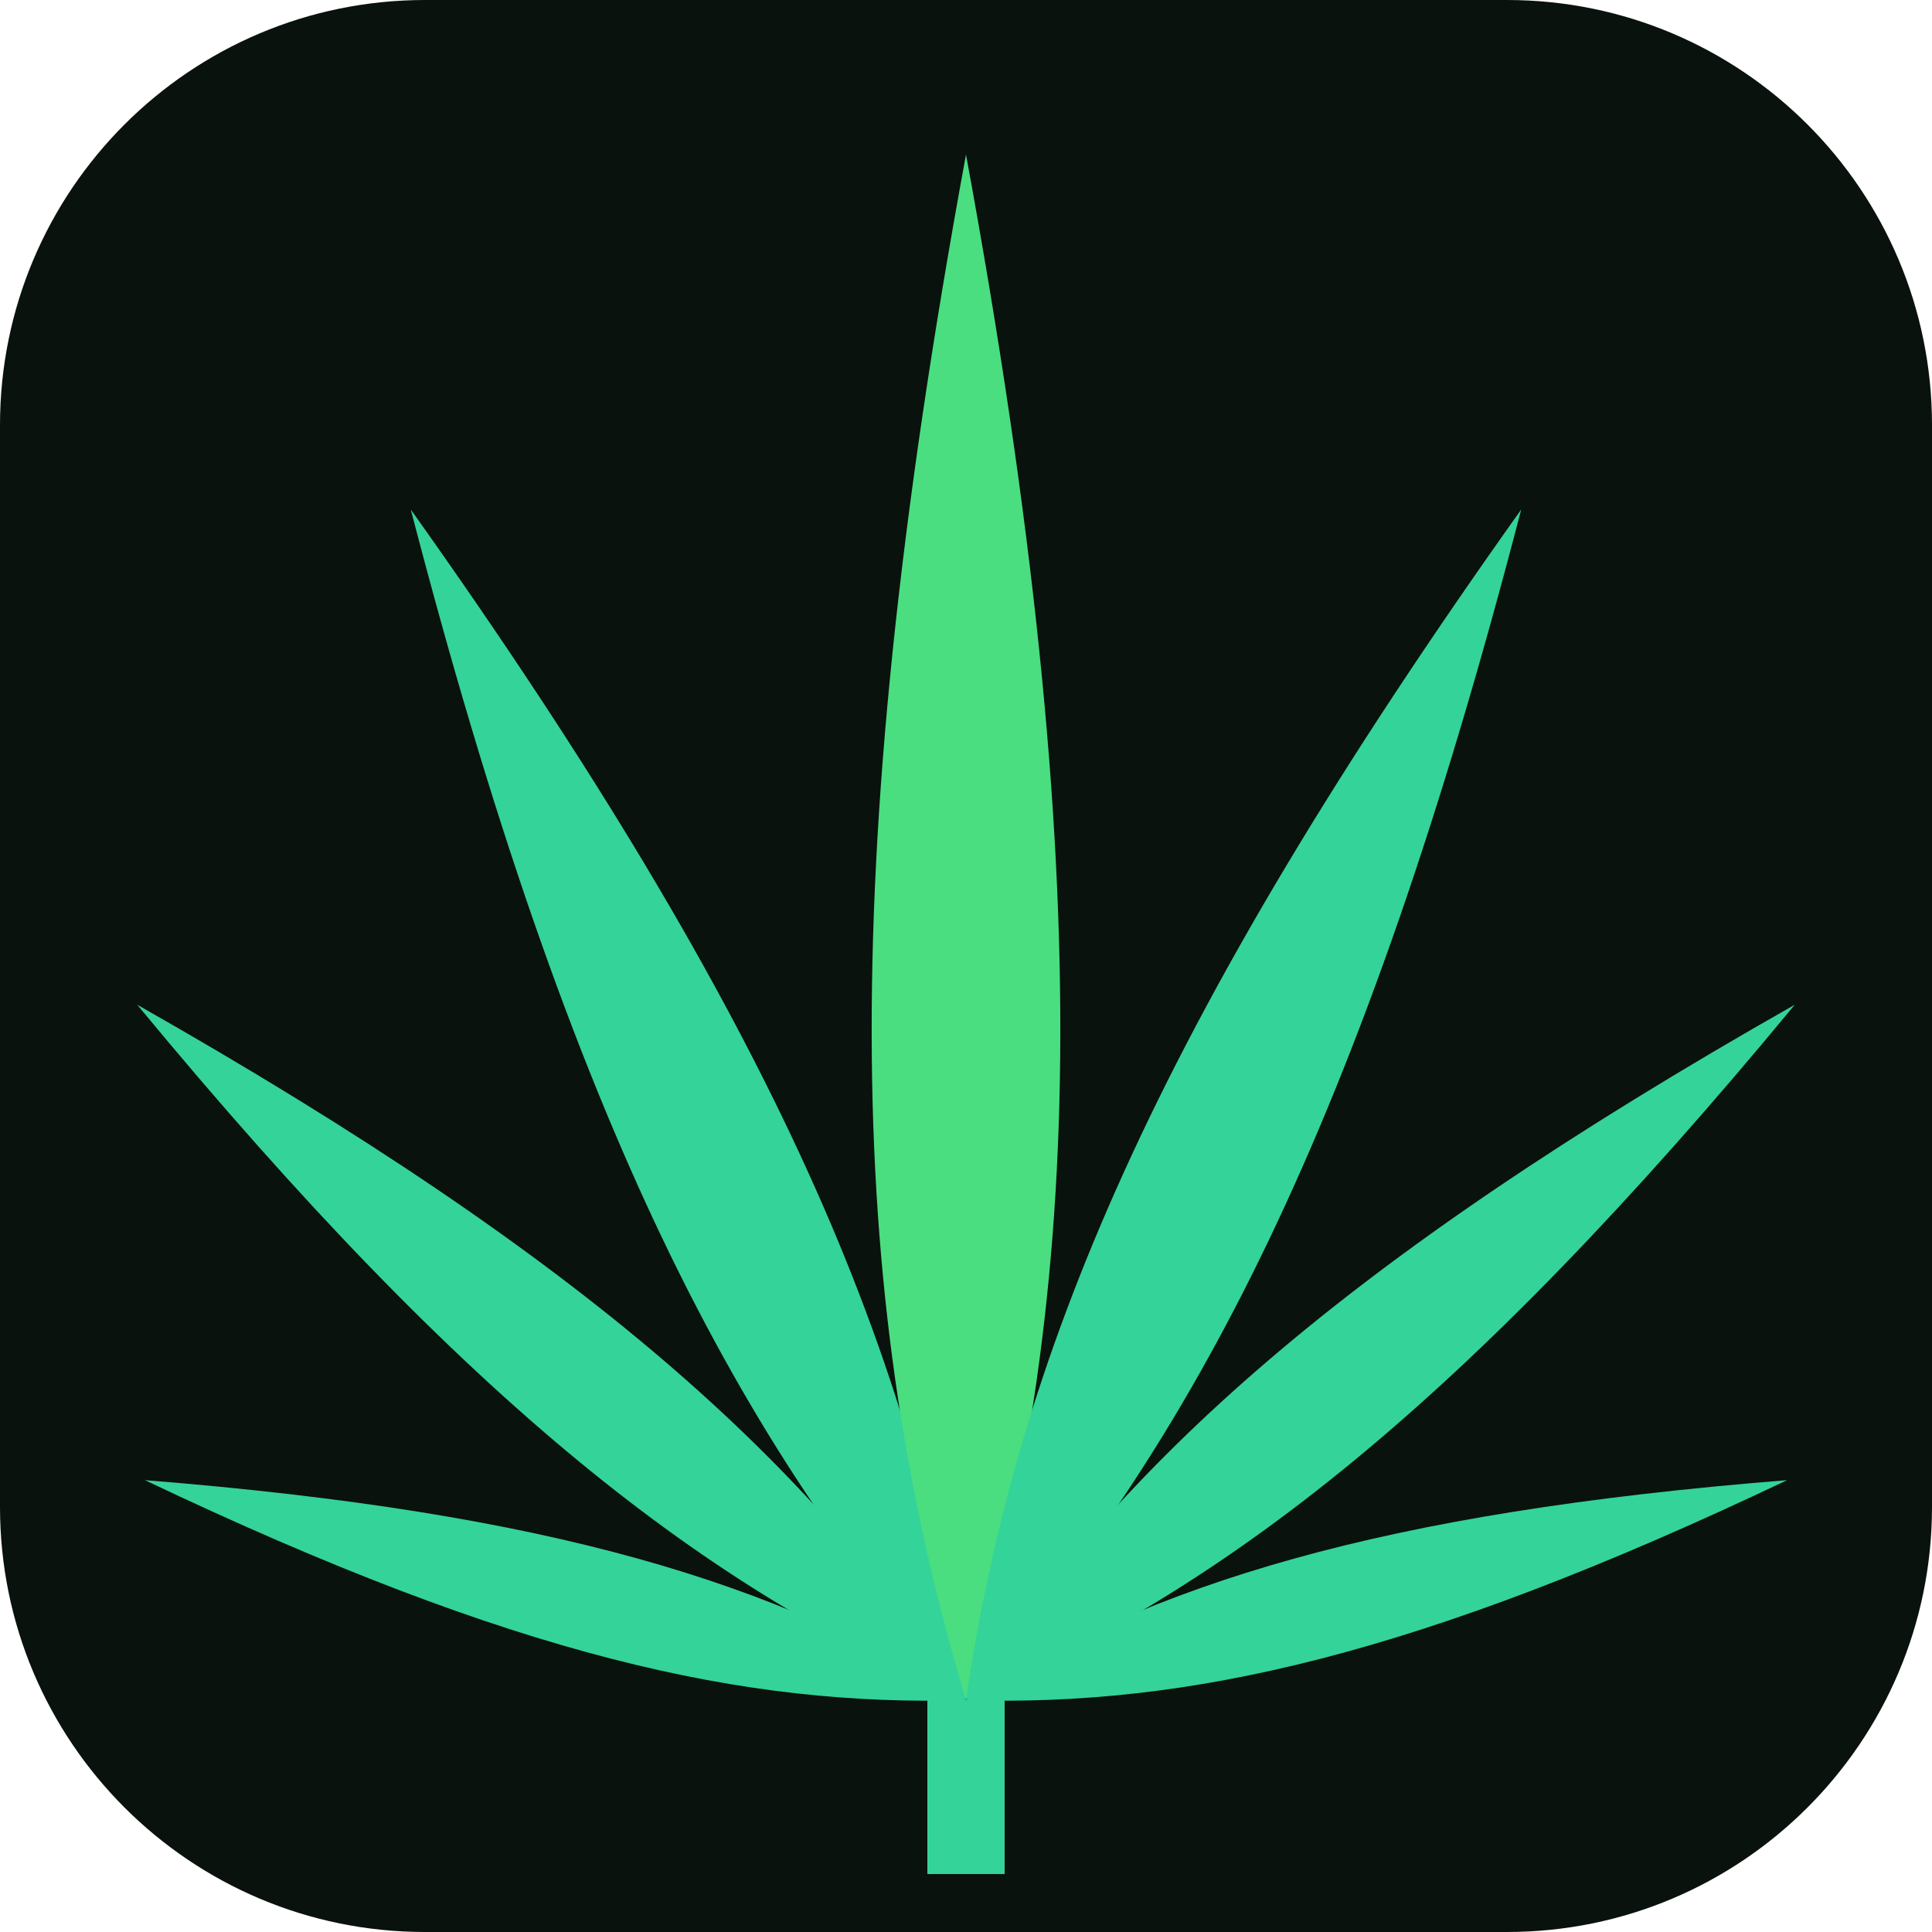
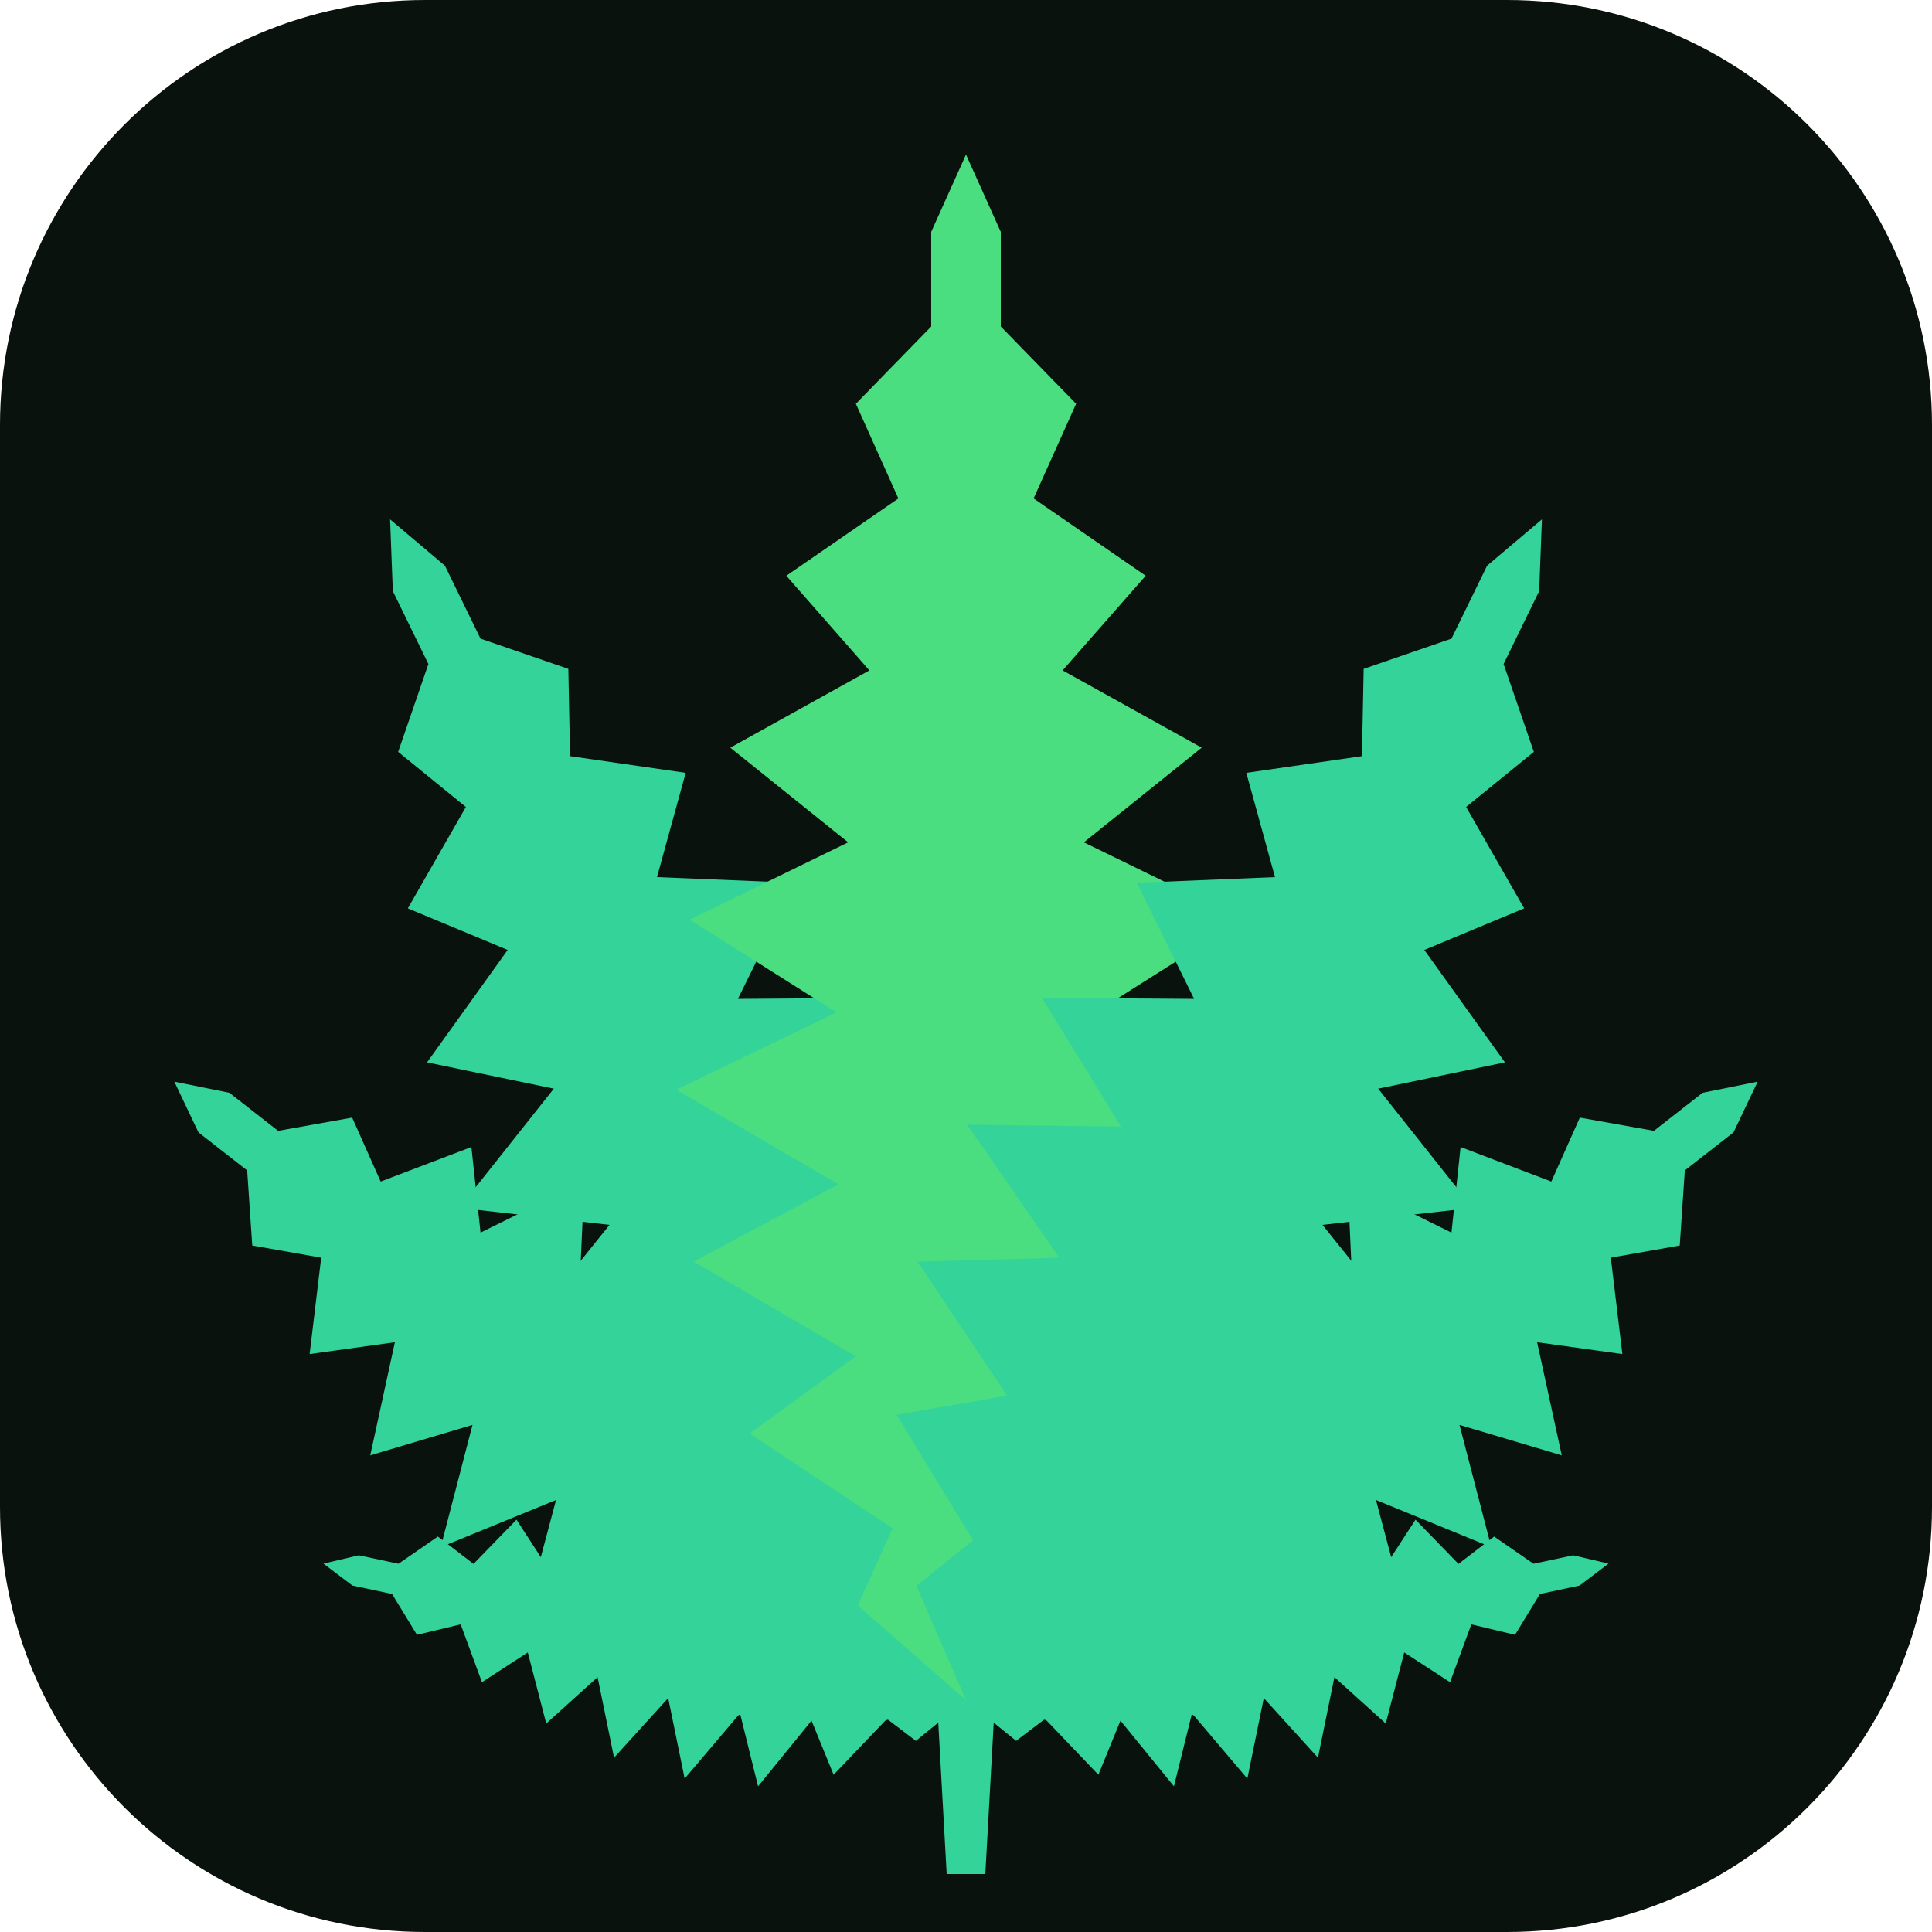
<svg xmlns="http://www.w3.org/2000/svg" viewBox="0 0 100 100">
  <rect width="100" height="100" rx="22" fill="#0a120d" />
-   <g fill="#34d399">
-     <g transform="translate(50 88) rotate(-75) scale(0.55) translate(-50 -88)">
-       <path d="M50 88 C 44 68, 43 46, 50 8 C 57 46, 56 68, 50 88 Z" />
-     </g>
-     <g transform="translate(50 88) rotate(-50) scale(0.7) translate(-50 -88)">
-       <path d="M50 88 C 44 68, 43 46, 50 8 C 57 46, 56 68, 50 88 Z" />
-     </g>
-     <g transform="translate(50 88) rotate(-25) scale(0.85) translate(-50 -88)">
-       <path d="M50 88 C 44 68, 43 46, 50 8 C 57 46, 56 68, 50 88 Z" />
-     </g>
-     <path d="M50 88 C 44 68, 43 46, 50 8 C 57 46, 56 68, 50 88 Z" fill="#4ade80" />
-     <g transform="translate(50 88) rotate(25) scale(0.85) translate(-50 -88)">
-       <path d="M50 88 C 44 68, 43 46, 50 8 C 57 46, 56 68, 50 88 Z" />
-     </g>
-     <g transform="translate(50 88) rotate(50) scale(0.7) translate(-50 -88)">
-       <path d="M50 88 C 44 68, 43 46, 50 8 C 57 46, 56 68, 50 88 Z" />
-     </g>
-     <g transform="translate(50 88) rotate(75) scale(0.55) translate(-50 -88)">
-       <path d="M50 88 C 44 68, 43 46, 50 8 C 57 46, 56 68, 50 88 Z" />
-     </g>
-     <path d="M48 88 L52 88 L52 97 L48 97 Z" />
-   </g>
+   <path d="M0 0 L0.0 0.0 L-2.6 -2.1 L-1.8 -3.8 L-5.2 -5.9 L-2.7 -7.6 L-6.6 -9.6 L-3.1 -11.3 L-7.0 -13.4 L-3.1 -15.1 L-6.7 -17.2 L-2.8 -18.9 L-5.7 -21.0 L-2.3 -22.7 L-4.3 -24.7 L-1.6 -26.4 L-2.6 -28.5 L-0.8 -30.2 L-0.8 -32.3 L0 -34 L0.8 -32.3 L0.8 -30.2 L2.6 -28.5 L1.6 -26.4 L4.3 -24.7 L2.3 -22.7 L5.7 -21.0 L2.8 -18.9 L6.7 -17.2 L3.1 -15.1 L7.0 -13.4 L3.1 -11.3 L6.6 -9.6 L2.7 -7.6 L5.2 -5.9 L1.8 -3.8 L2.6 -2.1 L0.0 0.0 Z" transform="translate(50 88) rotate(-78)" fill="#34d399" />
+   <path d="M0 0 L0.0 0.0 L-4.1 -3.2 L-2.8 -5.8 L-8.2 -9.0 L-4.2 -11.6 L-10.3 -14.7 L-4.9 -17.3 L-11.0 -20.5 L-4.9 -23.1 L-10.5 -26.3 L-4.5 -28.9 L-9.0 -32.1 L-3.6 -34.7 L-6.8 -37.8 L-2.5 -40.4 L-4.2 -43.6 L-1.3 -46.2 L-1.3 -49.4 L0 -52 L1.3 -49.4 L1.3 -46.2 L4.2 -43.6 L2.5 -40.4 L6.8 -37.8 L3.6 -34.7 L9.0 -32.1 L4.5 -28.9 L10.5 -26.3 L4.9 -23.1 L11.0 -20.5 L4.9 -17.3 L10.3 -14.7 L4.2 -11.6 L8.2 -9.0 L2.8 -5.8 L4.1 -3.2 L0.0 0.0 Z" transform="translate(50 88) rotate(-52)" fill="#34d399" />
+   <path d="M0 0 L0.0 0.0 L-4.9 -4.2 L-3.3 -7.6 L-9.7 -11.7 L-5.0 -15.1 L-12.2 -19.3 L-5.7 -22.7 L-13.0 -26.8 L-5.8 -30.2 L-12.4 -34.4 L-5.3 -37.8 L-10.6 -41.9 L-4.3 -45.3 L-8.0 -49.5 L-3.0 -52.9 L-4.9 -57.0 L-1.5 -60.4 L-1.5 -64.6 L0 -68 L1.5 -64.6 L1.5 -60.4 L4.9 -57.0 L3.0 -52.9 L8.0 -49.5 L4.3 -45.3 L10.6 -41.9 L5.3 -37.8 L12.4 -34.4 L5.8 -30.2 L13.0 -26.8 L5.7 -22.7 L12.2 -19.3 L5.0 -15.1 L9.7 -11.7 L3.3 -7.6 L4.9 -4.2 L0.0 0.0 Z" transform="translate(50 88) rotate(-26)" fill="#34d399" />
+   <path d="M0 0 L0.0 0.0 L-5.6 -4.9 L-3.8 -8.9 L-11.2 -13.8 L-5.7 -17.8 L-14.1 -22.7 L-6.6 -26.7 L-15.0 -31.6 L-6.7 -35.6 L-14.3 -40.4 L-6.1 -44.4 L-12.2 -49.3 L-5.0 -53.3 L-9.3 -58.2 L-3.5 -62.2 L-5.7 -67.1 L-1.8 -71.1 L-1.8 -76.0 L0 -80 L1.8 -76.0 L1.8 -71.1 L5.7 -67.1 L3.5 -62.2 L9.3 -58.2 L5.0 -53.3 L12.2 -49.3 L6.1 -44.4 L14.3 -40.4 L6.7 -35.6 L15.0 -31.6 L6.6 -26.7 L14.1 -22.7 L5.7 -17.8 L11.2 -13.8 L3.8 -8.9 L5.6 -4.9 L0.0 0.0 Z" transform="translate(50 88) rotate(0)" fill="#4ade80" />
+   <path d="M0 0 L0.0 0.0 L-4.9 -4.2 L-3.3 -7.6 L-9.7 -11.7 L-5.0 -15.1 L-12.2 -19.3 L-5.7 -22.7 L-13.0 -26.8 L-5.8 -30.2 L-12.4 -34.4 L-5.3 -37.8 L-10.6 -41.9 L-4.3 -45.3 L-8.0 -49.5 L-3.0 -52.9 L-4.9 -57.0 L-1.5 -60.4 L-1.5 -64.6 L0 -68 L1.5 -64.6 L1.5 -60.4 L4.9 -57.0 L3.0 -52.9 L8.0 -49.5 L4.3 -45.3 L10.6 -41.9 L5.3 -37.8 L12.4 -34.4 L5.8 -30.2 L13.0 -26.8 L5.7 -22.7 L12.2 -19.3 L5.0 -15.1 L9.7 -11.7 L3.3 -7.6 L4.9 -4.2 L0.0 0.0 Z" transform="translate(50 88) rotate(26)" fill="#34d399" />
+   <path d="M0 0 L0.0 0.0 L-4.1 -3.2 L-2.8 -5.8 L-8.2 -9.0 L-4.2 -11.6 L-10.3 -14.7 L-4.9 -17.3 L-11.0 -20.5 L-4.9 -23.1 L-10.5 -26.3 L-4.5 -28.9 L-9.0 -32.1 L-3.6 -34.7 L-6.8 -37.8 L-2.5 -40.4 L-4.2 -43.6 L-1.3 -46.2 L-1.3 -49.4 L0 -52 L1.3 -49.4 L1.3 -46.2 L4.2 -43.6 L2.5 -40.4 L6.8 -37.8 L3.6 -34.7 L9.0 -32.1 L4.5 -28.9 L10.5 -26.3 L4.9 -23.1 L11.0 -20.5 L4.9 -17.3 L10.3 -14.7 L4.2 -11.6 L8.2 -9.0 L2.8 -5.8 L4.1 -3.2 L0.0 0.0 Z" transform="translate(50 88) rotate(52)" fill="#34d399" />
+   <path d="M0 0 L0.0 0.0 L-2.6 -2.1 L-1.8 -3.8 L-5.2 -5.9 L-2.7 -7.6 L-6.6 -9.6 L-3.1 -11.3 L-7.0 -13.4 L-3.1 -15.1 L-6.7 -17.2 L-2.8 -18.9 L-5.7 -21.0 L-2.3 -22.7 L-4.3 -24.7 L-1.6 -26.4 L-2.6 -28.5 L-0.8 -30.2 L-0.8 -32.3 L0 -34 L0.8 -32.3 L0.8 -30.2 L2.6 -28.5 L1.6 -26.4 L4.3 -24.7 L2.3 -22.7 L5.7 -21.0 L2.8 -18.9 L6.7 -17.2 L3.1 -15.1 L7.0 -13.4 L3.1 -11.3 L6.6 -9.6 L2.7 -7.6 L5.2 -5.9 L1.8 -3.8 L2.6 -2.1 L0.0 0.0 Z" transform="translate(50 88) rotate(78)" fill="#34d399" />
+   <path d="M48.5 88 L51.5 88 L51 97 L49 97 Z" fill="#34d399" />
</svg>
